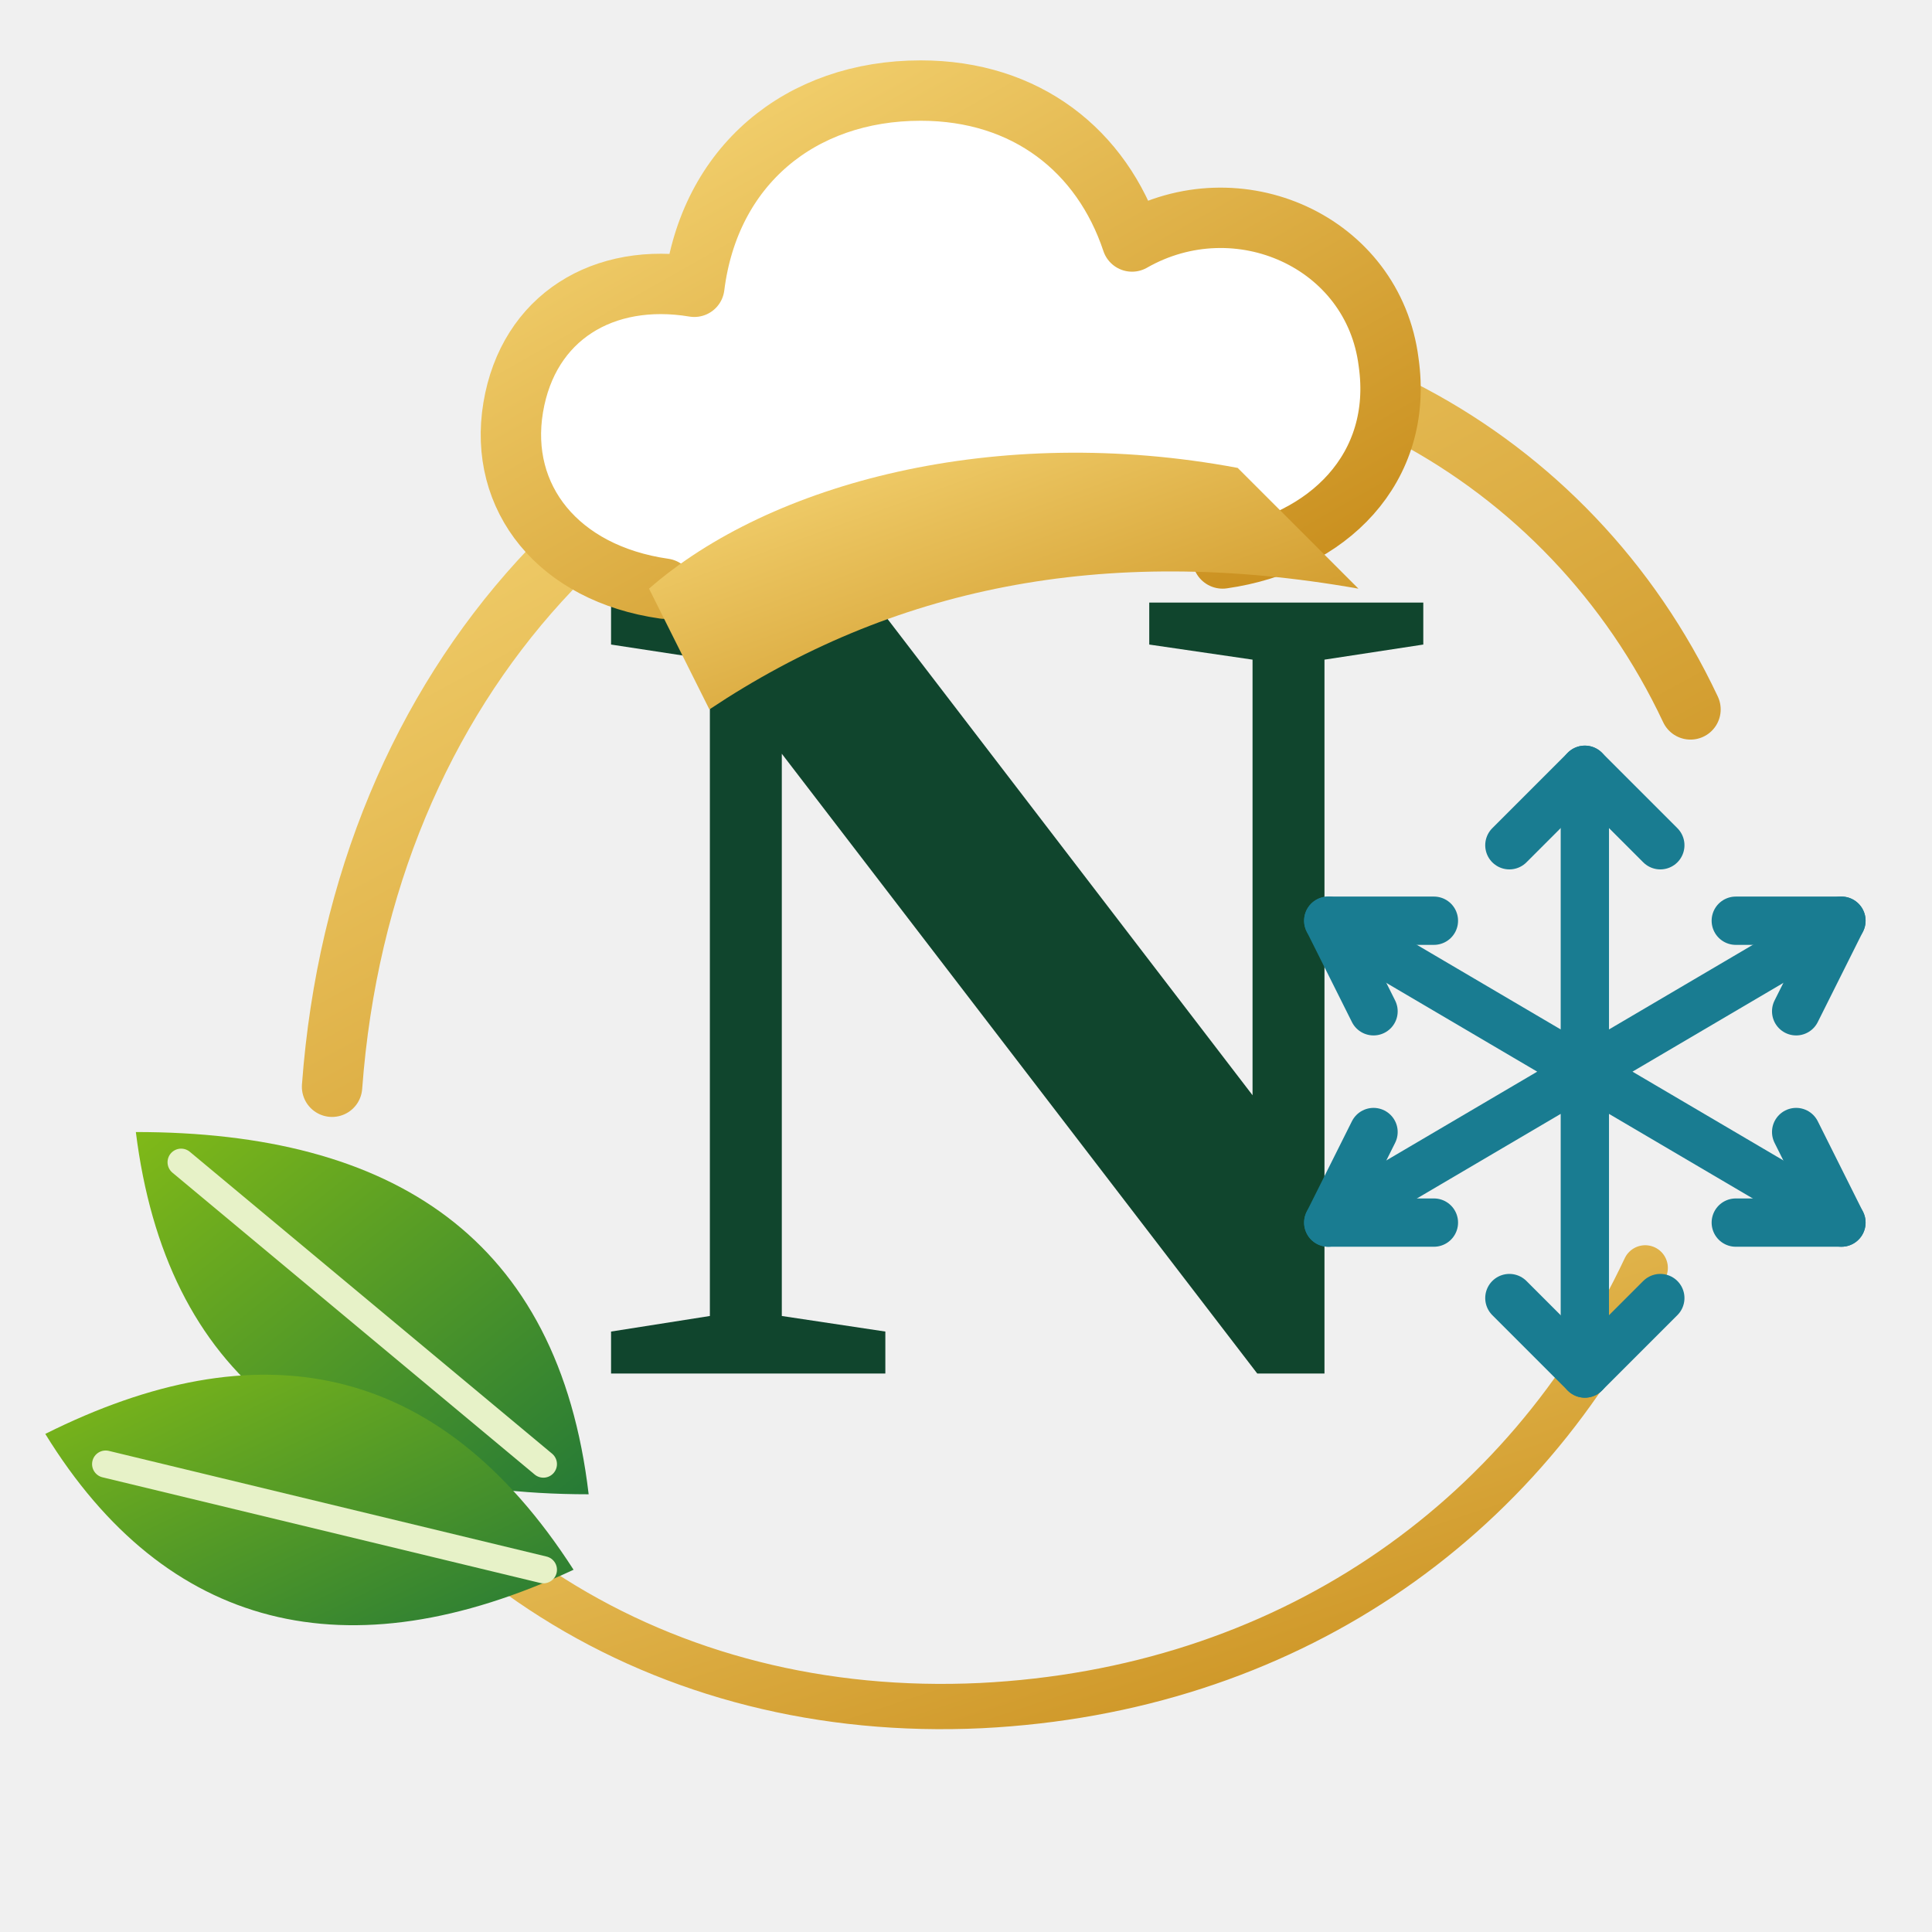
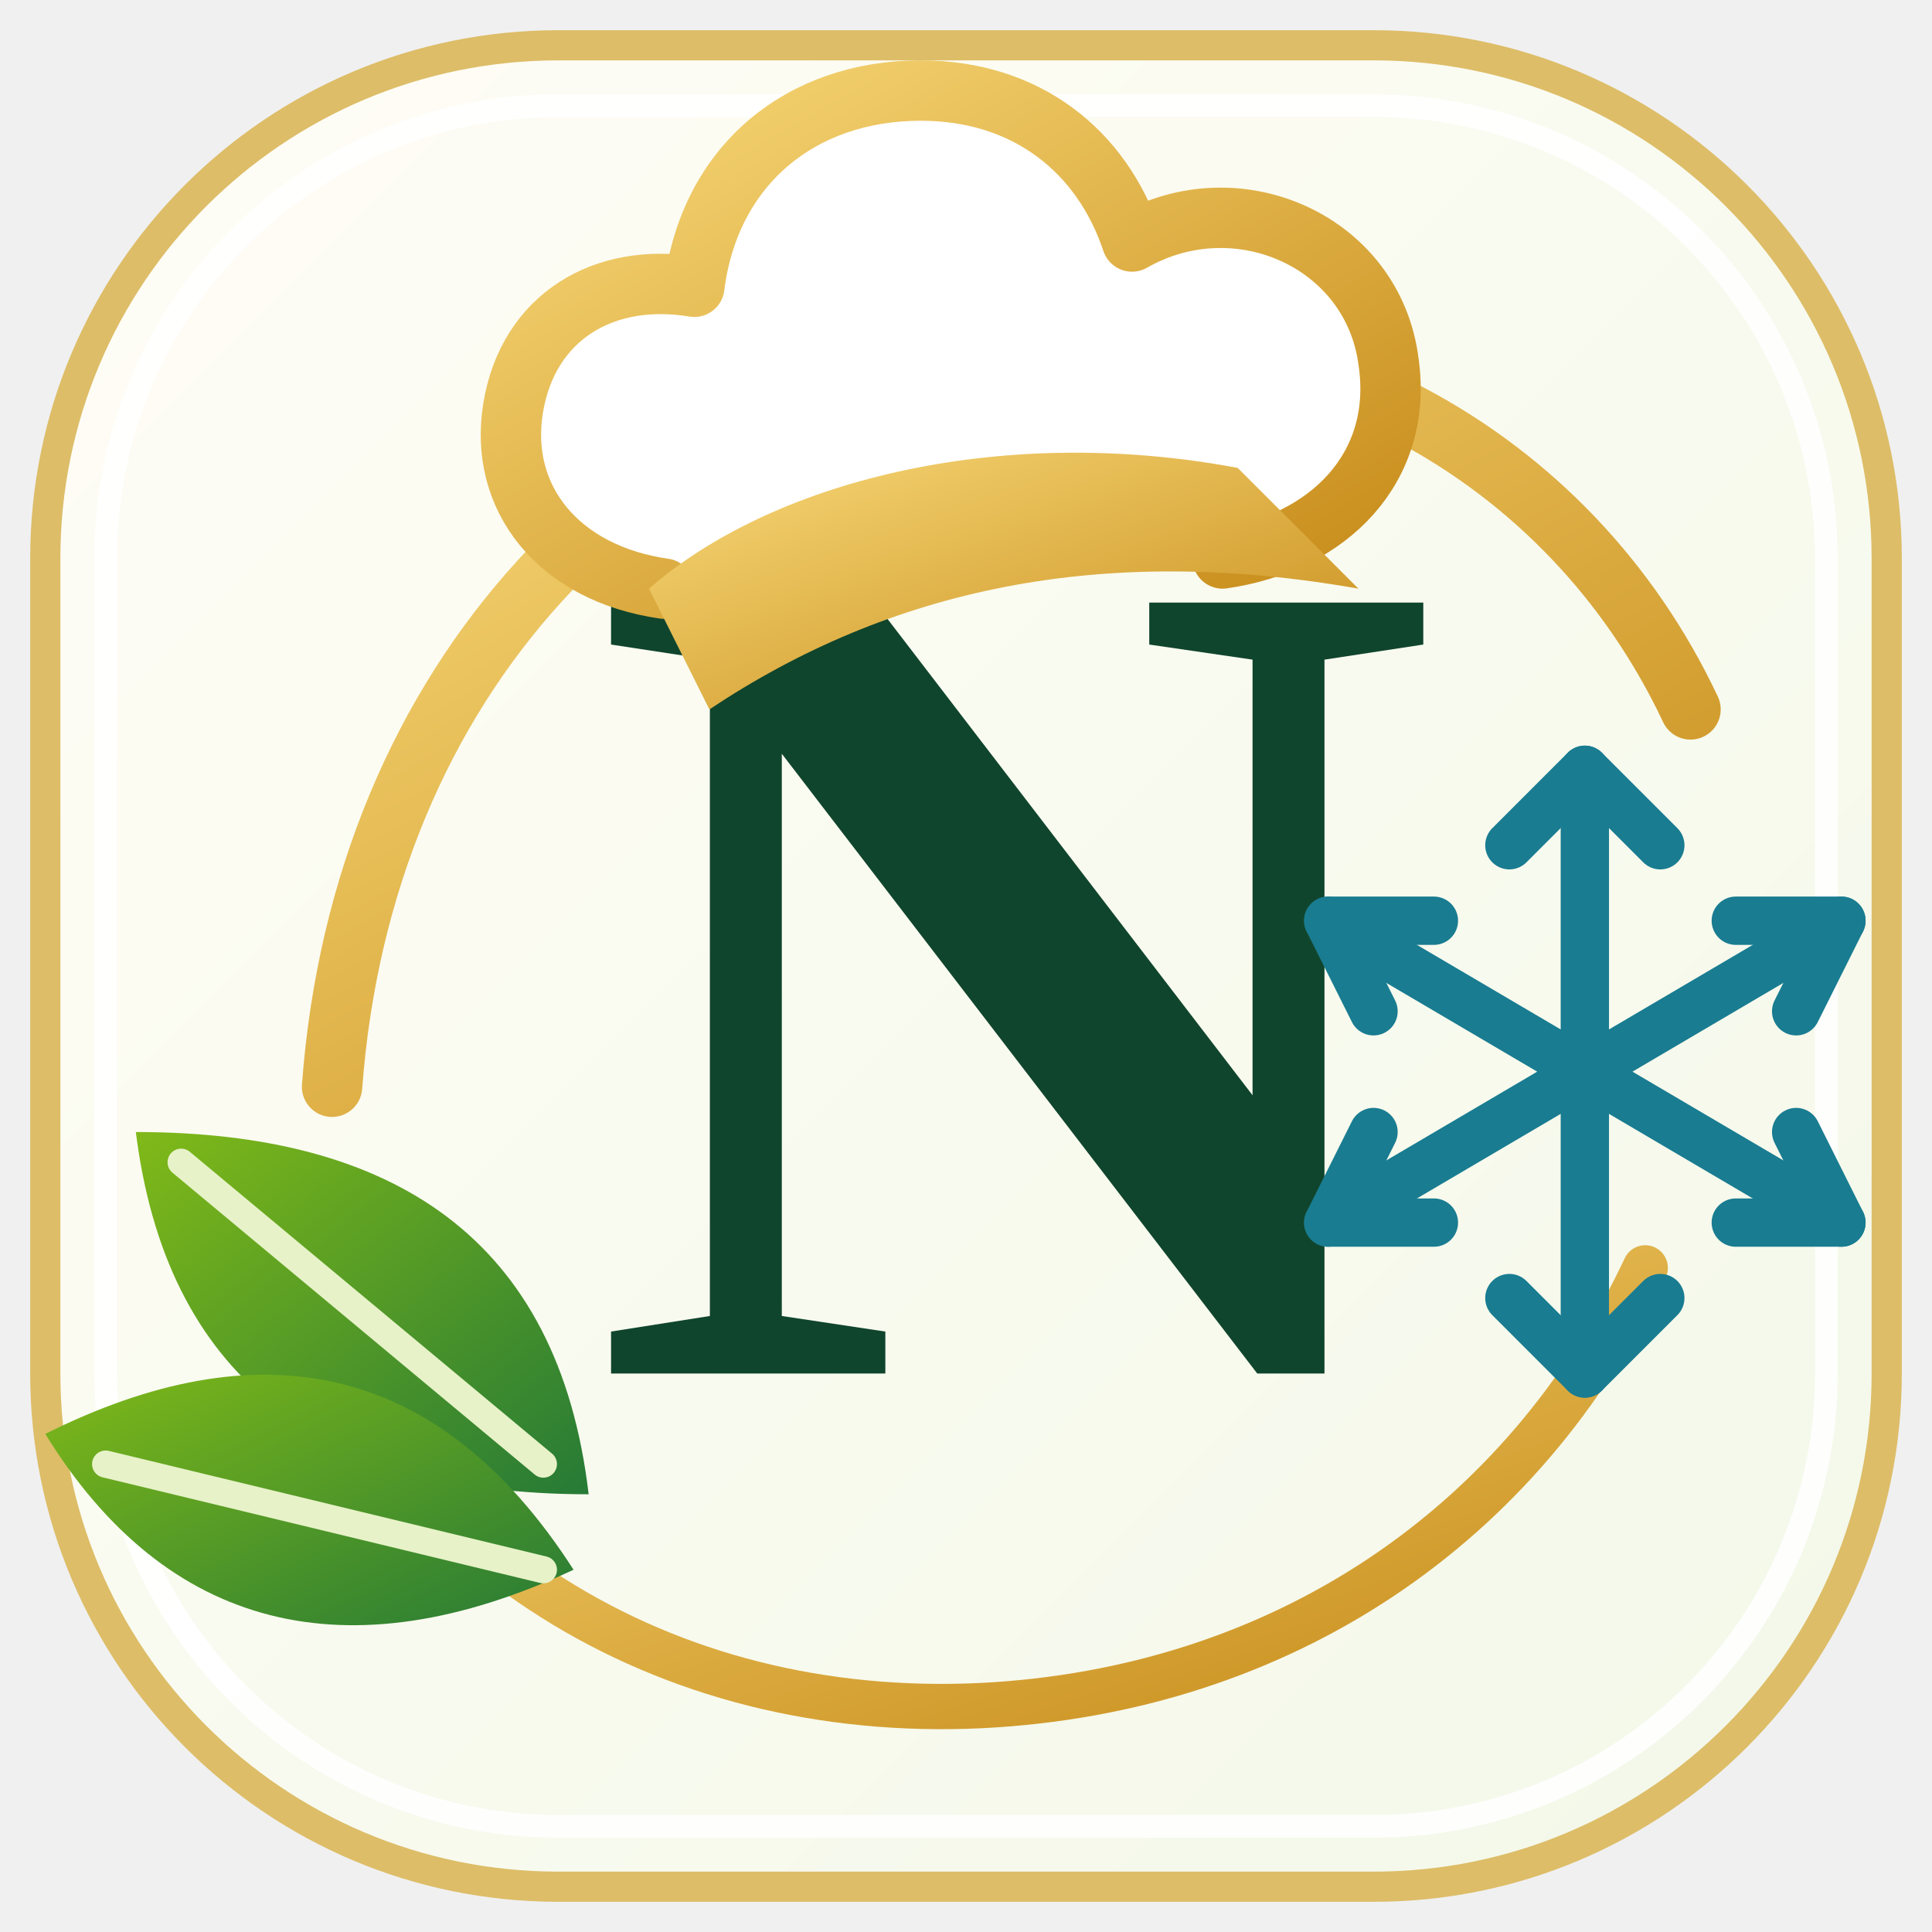
<svg xmlns="http://www.w3.org/2000/svg" viewBox="0 0 128 128" role="img" aria-labelledby="title">
  <defs>
    <linearGradient id="leaf" x1="0" y1="0" x2="1" y2="1">
      <stop stop-color="#80b918" />
      <stop offset="1" stop-color="#267a36" />
    </linearGradient>
    <linearGradient id="gold" x1="0" y1="0" x2="1" y2="1">
      <stop stop-color="#f8d979" />
      <stop offset="1" stop-color="#c78b19" />
    </linearGradient>
+     <linearGradient id="badge" x1="0" y1="0" x2="1" y2="1">
+       <stop stop-color="#fffdf6" />
+       <stop offset="1" stop-color="#f3f8e9" />
+     </linearGradient>
  </defs>
+   <rect x="3" y="3" width="122" height="122" rx="34" fill="url(#badge)" stroke="#ddbd68" stroke-width="2" />
+   <rect x="7" y="7" width="114" height="114" rx="30" fill="none" stroke="#ffffff" stroke-opacity=".9" stroke-width="1.5" />
  <path d="M22 72c2-27 20-46 44-49 20-3 38 7 46 24" fill="none" stroke="url(#gold)" stroke-width="4" stroke-linecap="round" />
  <path d="M18 83c8 20 26 31 47 30 20-1 36-12 44-29" fill="none" stroke="url(#gold)" stroke-width="3" stroke-linecap="round" />
  <text x="39" y="91" fill="#10452d" font-family="Georgia, 'Times New Roman', serif" font-size="78" font-weight="700">N</text>
  <path d="M44 39c-7-1-11-6-10-12 1-6 6-9 12-8 1-8 7-13 15-13 7 0 12 4 14 10 7-4 16 0 17 8 1 7-4 12-11 13" fill="#fff" stroke="url(#gold)" stroke-width="4" stroke-linecap="round" stroke-linejoin="round" />
  <path d="M43 39c8-7 23-11 39-8l8 8c-17-3-31 0-43 8" fill="url(#gold)" />
  <path d="M39 99C21 99 11 91 9 75c17 0 28 7 30 24Z" fill="url(#leaf)" />
  <path d="M38 104c-15 7-27 4-35-9 14-7 26-5 35 9Z" fill="url(#leaf)" />
  <path d="m12 77 24 20M7 97l29 7" fill="none" stroke="#e7f2c8" stroke-width="1.8" stroke-linecap="round" />
  <g transform="translate(105 71)" fill="none" stroke="#197c91" stroke-width="3.2" stroke-linecap="round" stroke-linejoin="round">
    <path d="M0-20v40M-17-10l34 20M17-10l-34 20" />
    <path d="m0-20-5 5m5-5 5 5M0 20l-5-5m5 5 5-5M-17-10h7m-7 0 3 6M17 10h-7m7 0-3-6M17-10h-7m7 0-3 6M-17 10h7m-7 0 3-6" />
  </g>
</svg>
